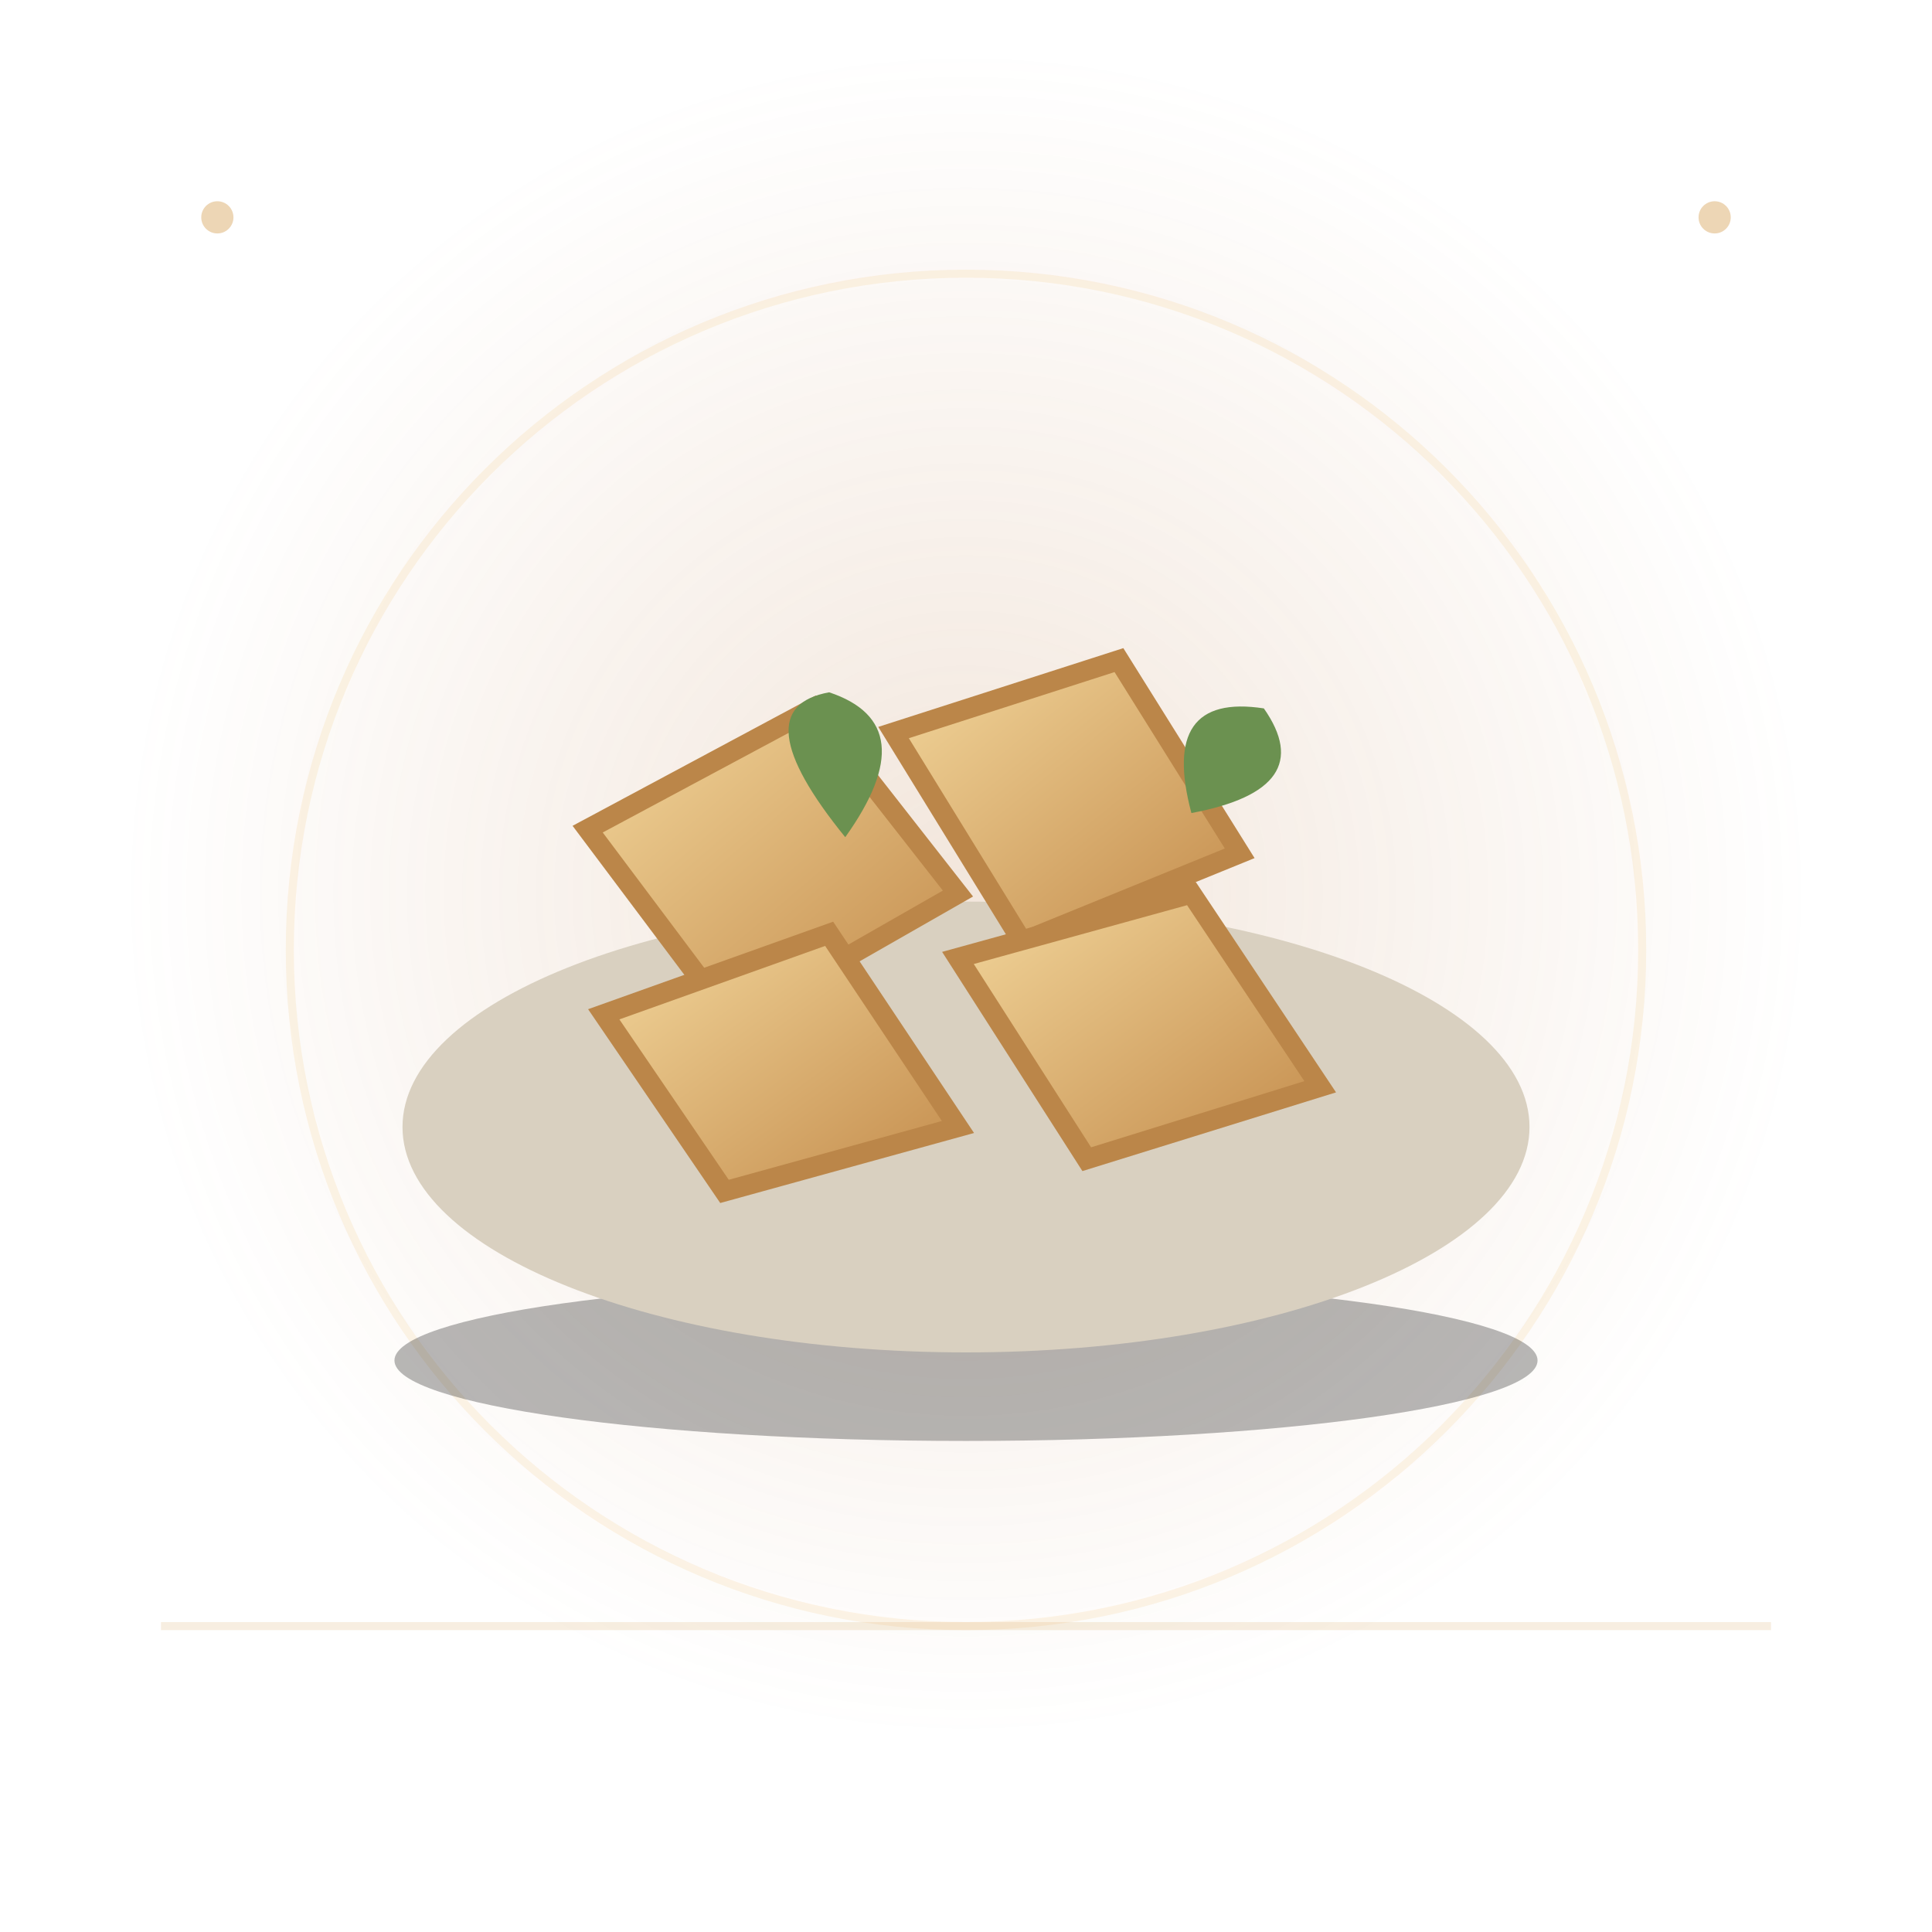
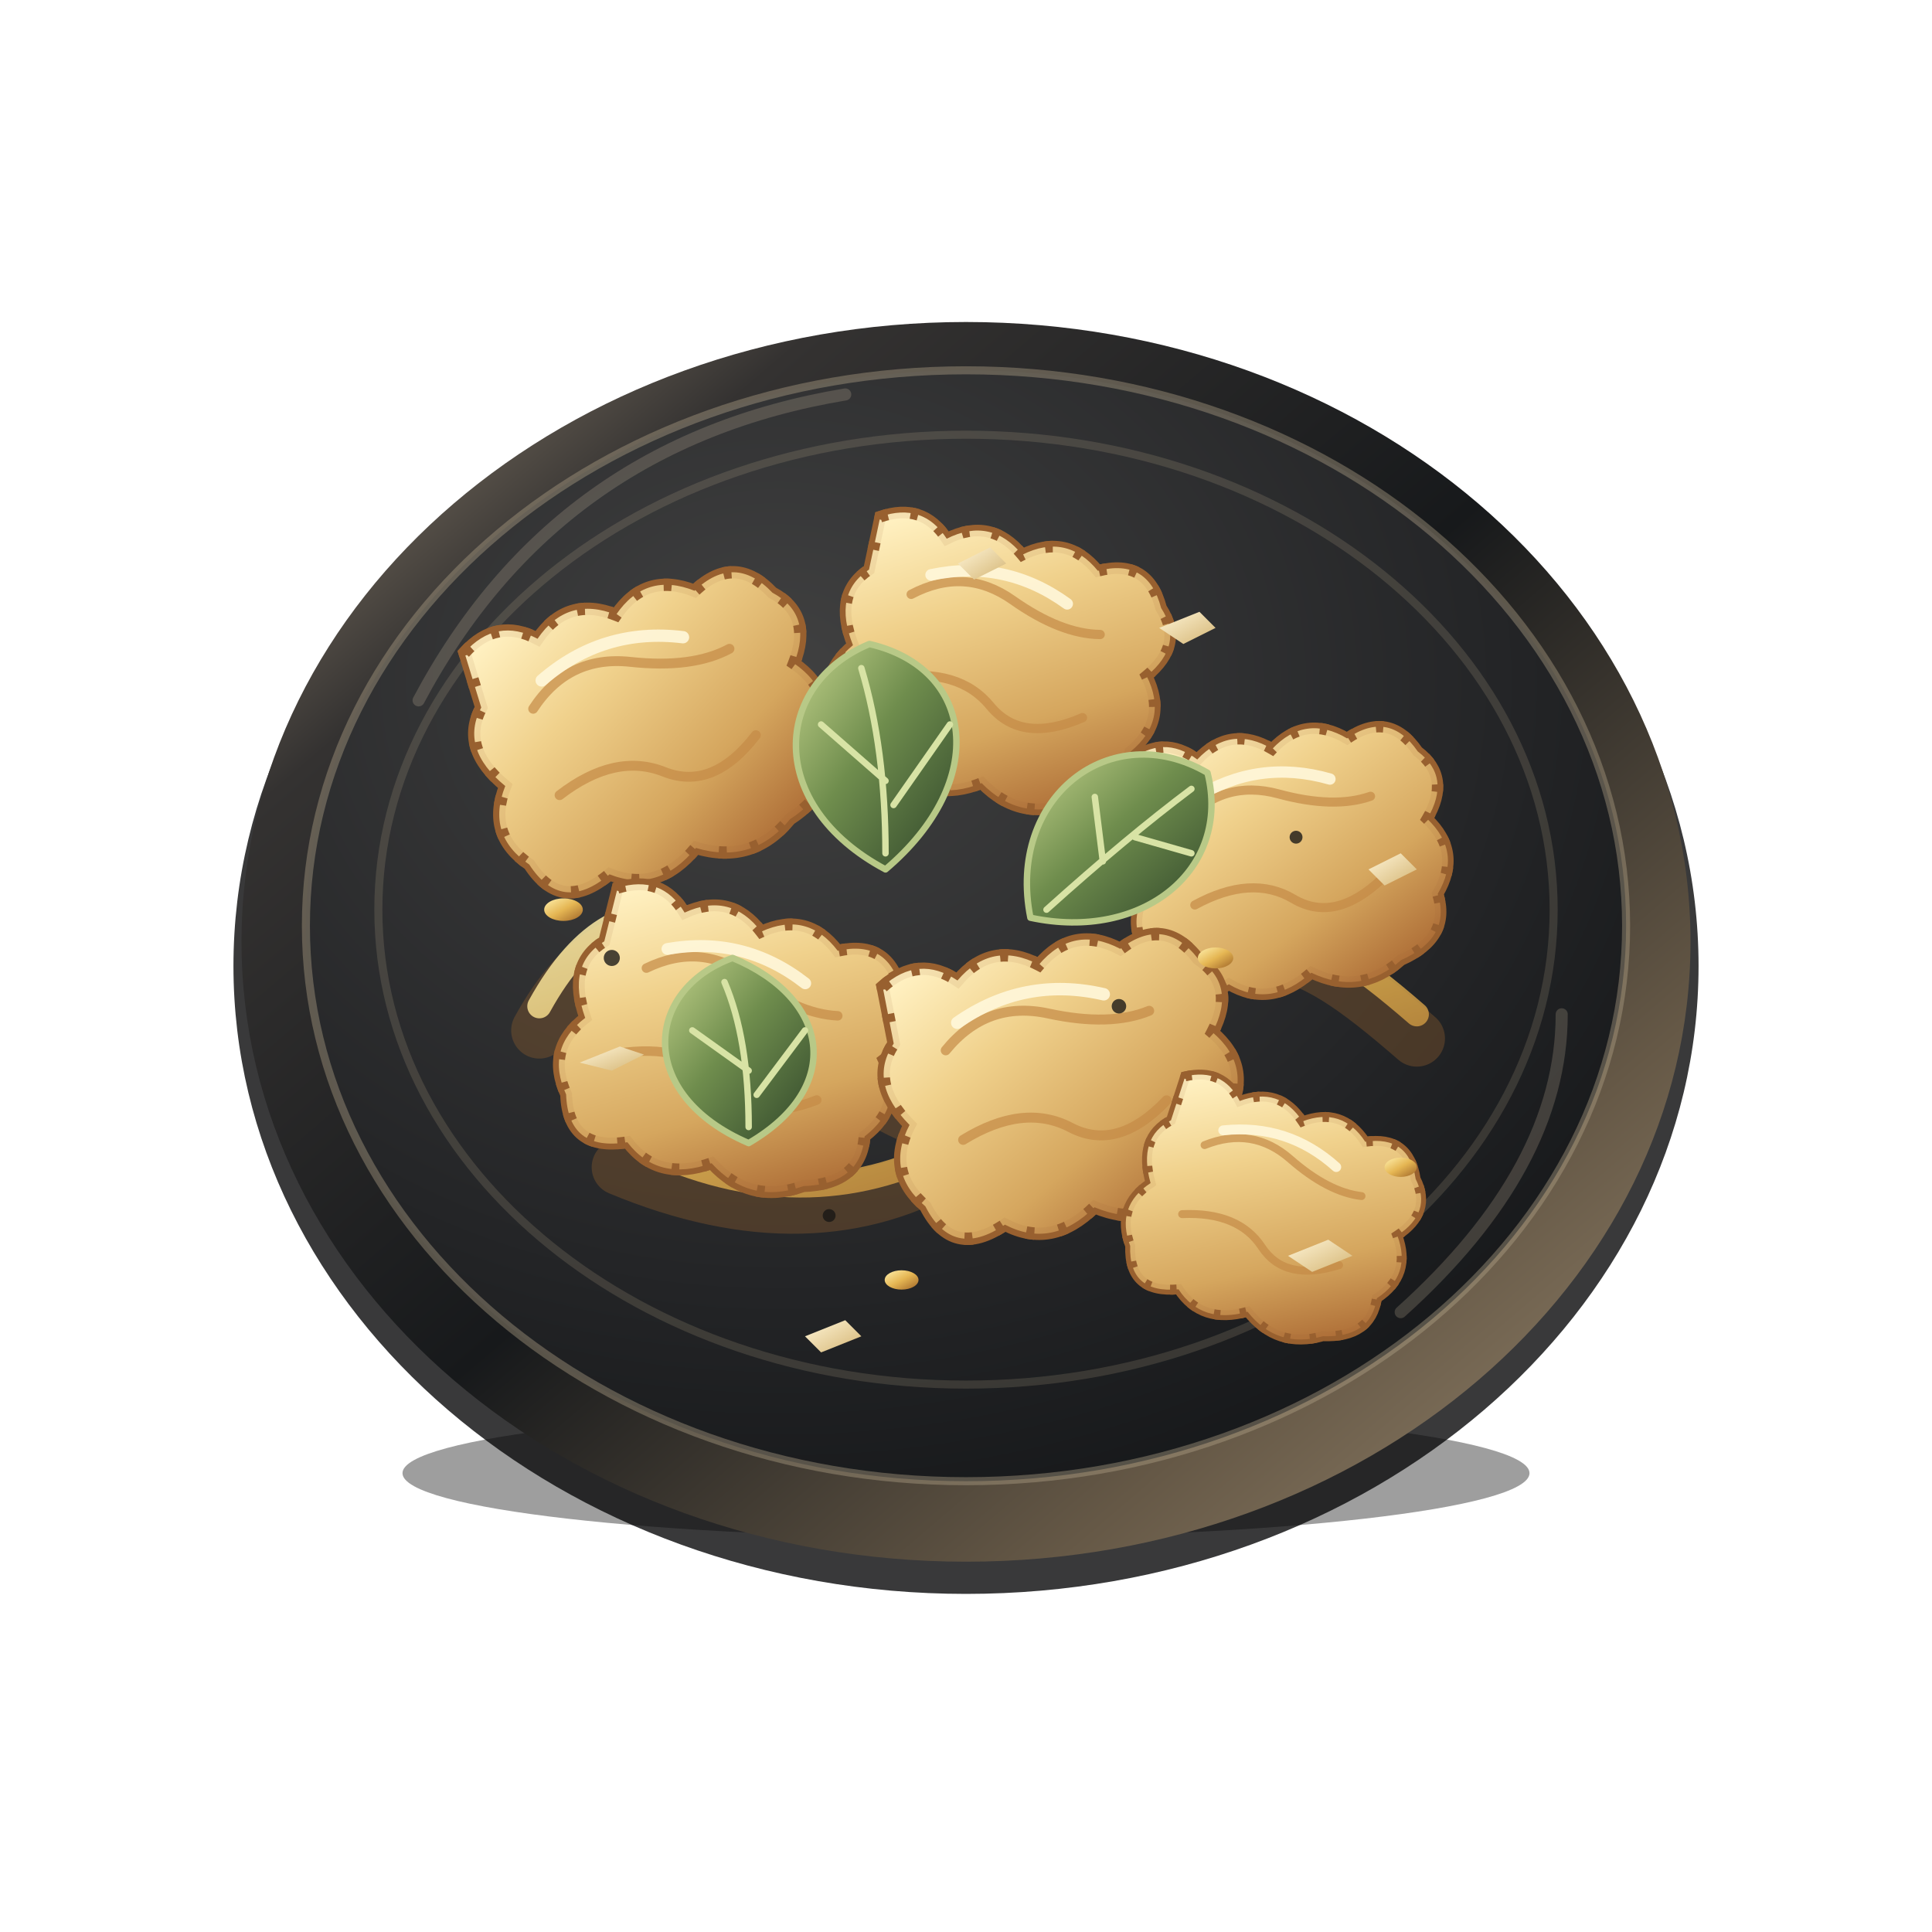
- <svg xmlns="http://www.w3.org/2000/svg" width="1024" height="1024" viewBox="0 0 240 240" role="img" aria-labelledby="t-ravioli-ricotta-spinaci d-ravioli-ricotta-spinaci">
+ <svg xmlns="http://www.w3.org/2000/svg" viewBox="0 0 240 240" role="img" aria-labelledby="title desc">
  <defs>
-     <radialGradient id="glow">
-       <stop stop-color="#b8753c" stop-opacity=".18" />
-       <stop offset="1" stop-color="#b8753c" stop-opacity="0" />
+     <radialGradient id="plate" cx=".36" cy=".28" r=".9">
+       <stop stop-color="#414141" />
+       <stop offset=".6" stop-color="#242527" />
+       <stop offset="1" stop-color="#101214" />
    </radialGradient>
-     <linearGradient id="bun" x1="0" y1="0" x2="0.2" y2="1">
-       <stop stop-color="#efc77e" />
-       <stop offset="1" stop-color="#b96d32" />
+     <linearGradient id="rim" x1="0" y1="0" x2="1" y2="1">
+       <stop stop-color="#a3937b" />
+       <stop offset=".2" stop-color="#343231" />
+       <stop offset=".5" stop-color="#17191b" />
+       <stop offset=".78" stop-color="#655846" />
+       <stop offset="1" stop-color="#9a8970" />
    </linearGradient>
-     <linearGradient id="dough" x1="0" y1="0" x2="1" y2="1">
-       <stop stop-color="#f3d79c" />
-       <stop offset="1" stop-color="#c38b4b" />
+     <linearGradient id="pasta" x1=".15" y1="0" x2=".85" y2="1">
+       <stop stop-color="#fff0c0" />
+       <stop offset=".3" stop-color="#f0d18c" />
+       <stop offset=".68" stop-color="#d5a65e" />
+       <stop offset="1" stop-color="#a96732" />
    </linearGradient>
-     <linearGradient id="glass" x1="0" y1="0" x2="1" y2="0">
-       <stop stop-color="#b9d8d1" stop-opacity=".5" />
-       <stop offset=".5" stop-color="#edf4dc" stop-opacity=".18" />
-       <stop offset="1" stop-color="#7caaa0" stop-opacity=".45" />
+     <linearGradient id="butter" x1="0" y1="0" x2="1" y2="1">
+       <stop stop-color="#fff0ad" />
+       <stop offset=".5" stop-color="#e5b653" />
+       <stop offset="1" stop-color="#9f6528" />
    </linearGradient>
+     <linearGradient id="sage" x1="0" y1="0" x2="1" y2="1">
+       <stop stop-color="#c2d28a" />
+       <stop offset=".45" stop-color="#6f8d4d" />
+       <stop offset="1" stop-color="#30462a" />
+     </linearGradient>
+     <linearGradient id="cheese" x1="0" y1="0" x2="1" y2="1">
+       <stop stop-color="#fff5d7" />
+       <stop offset="1" stop-color="#d4b574" />
+     </linearGradient>
+     <g id="raviolo">
+       <path id="shape" d="M-19-16 Q-14-19-10-15 Q-5-19 0-15 Q5-19 10-15 Q16-18 19-12 Q23-8 19-3 Q23 2 19 7 Q20 13 13 15 Q7 19 1 15 Q-5 19-10 15 Q-17 18-19 11 Q-23 6-19 1 Q-23-5-19-9Z" fill="url(#pasta)" stroke="#98602f" stroke-width="1.5" />
+       <use href="#shape" fill="none" stroke="#fff0c1" stroke-width=".8" stroke-dasharray="1 3" opacity=".9" />
+       <path d="M-13-7 Q-7-12 0-9 T12-7 M-13 4 Q-5 1 0 5 T12 4" fill="none" stroke="#c58b47" stroke-opacity=".7" stroke-width="1.2" stroke-linecap="round" />
+       <path d="M-11-10 Q-2-14 7-10" fill="none" stroke="#fff7da" stroke-width="1.5" stroke-linecap="round" opacity=".9" />
+     </g>
  </defs>
-   <circle cx="120" cy="111" r="104" fill="url(#glow)" />
-   <circle cx="120" cy="118" r="84" fill="none" stroke="#f0b65a" stroke-opacity=".14" />
-   <ellipse cx="120" cy="169" rx="71" ry="10" fill="#000" opacity=".28" />
-   <ellipse cx="120" cy="140" rx="70" ry="28" fill="#d9d0c0" />
-   <g fill="url(#dough)" stroke="#bb8649" stroke-width="2.5">
-     <path d="M73 103 L101 88 L119 111 L91 127Z" />
-     <path d="M111 91 L139 82 L154 106 L127 117Z" />
-     <path d="M119 119 L148 111 L164 135 L135 144Z" />
-     <path d="M75 126 L103 116 L119 140 L90 148Z" />
+   <ellipse cx="120" cy="183" rx="70" ry="8" fill="#000" opacity=".38" />
+   <ellipse cx="120" cy="120" rx="91" ry="78" fill="#070809" opacity=".8" />
+   <ellipse cx="120" cy="117" rx="90" ry="77" fill="url(#rim)" />
+   <ellipse cx="120" cy="115" rx="82" ry="69" fill="url(#plate)" stroke="#b4a58b" stroke-opacity=".4" />
+   <ellipse cx="120" cy="113" rx="73" ry="59" fill="none" stroke="#d6c3a0" stroke-opacity=".16" />
+   <path d="M52 87 Q69 55 105 49 M174 163 Q194 145 194 126" fill="none" stroke="#e1d1b0" stroke-opacity=".2" stroke-width="1.5" stroke-linecap="round" />
+   <path d="M67 128 C78 108 92 118 101 129 S126 147 140 130 S161 116 176 129 M77 145 Q101 155 119 144 T151 145" fill="none" stroke="#885a2c" stroke-width="7" stroke-linecap="round" opacity=".4" />
+   <path d="M67 125 C78 105 92 115 101 126 S126 143 140 127 S161 113 176 126 M81 143 Q101 152 119 142 T151 142" fill="none" stroke="url(#butter)" stroke-width="3" stroke-linecap="round" opacity=".85" />
+   <use href="#raviolo" transform="translate(81 91) rotate(-17) scale(1.02)" />
+   <use href="#raviolo" transform="translate(124 83) rotate(12) scale(.96)" />
+   <use href="#raviolo" transform="translate(160 107) rotate(-8) scale(.94)" />
+   <use href="#raviolo" transform="translate(91 130) rotate(14) scale(.98)" />
+   <use href="#raviolo" transform="translate(132 135) rotate(-11) scale(1.03)" />
+   <use href="#raviolo" transform="translate(158 151) rotate(18) scale(.82)" />
+   <g stroke-linejoin="round">
+     <path d="M110 108 C95 100 96 85 108 80 C121 83 123 97 110 108Z" fill="url(#sage)" stroke="#b8c987" stroke-width=".8" />
+     <path d="M110 106 Q110 93 107 83 M110 97 L102 90 M111 100 L118 90" fill="none" stroke="#d8e3a5" stroke-width=".8" stroke-linecap="round" />
+     <path d="M128 114 C125 99 138 89 150 96 C153 108 142 117 128 114Z" fill="url(#sage)" stroke="#b8c987" stroke-width=".8" />
+     <path d="M130 113 Q140 104 148 98 M137 107 L136 99 M141 104 L148 106" fill="none" stroke="#d8e3a5" stroke-width=".8" stroke-linecap="round" />
+     <path d="M93 142 C79 136 80 123 91 119 C103 124 105 135 93 142Z" fill="url(#sage)" stroke="#b8c987" stroke-width=".8" />
+     <path d="M93 140 Q93 129 90 122 M93 133 L86 128 M94 136 L100 128" fill="none" stroke="#d8e3a5" stroke-width=".8" stroke-linecap="round" />
  </g>
-   <g fill="#6b9150">
-     <path d="M105 104 q-13 -16 -2 -18 q12 4 2 18Z" />
-     <path d="M148 101 q-4 -15 9 -13 q7 10 -9 13Z" />
+   <g fill="url(#butter)">
+     <ellipse cx="70" cy="113" rx="2.4" ry="1.4" />
+     <ellipse cx="151" cy="119" rx="2.2" ry="1.3" />
+     <ellipse cx="174" cy="145" rx="2" ry="1.2" />
+     <ellipse cx="112" cy="159" rx="2.1" ry="1.2" />
  </g>
-   <path d="M20 202 H220" stroke="#d7a35b" stroke-opacity=".18" />
-   <circle cx="27" cy="27" r="2" fill="#d7a35b" opacity=".45" />
-   <circle cx="213" cy="27" r="2" fill="#d7a35b" opacity=".45" />
+   <g fill="url(#cheese)">
+     <path d="M72 132 l5-2 3 1-4 2z" />
+     <path d="M144 78 l5-2 2 2-4 2z" />
+     <path d="M160 156 l5-2 3 2-5 2z" />
+     <path d="M119 70 l4-2 2 2-4 2z" />
+     <path d="M100 166 l5-2 2 2-5 2z" />
+     <path d="M170 108 l4-2 2 2-4 2z" />
+   </g>
+   <g fill="#171614" opacity=".78">
+     <circle cx="76" cy="119" r="1" />
+     <circle cx="139" cy="125" r=".9" />
+     <circle cx="161" cy="104" r=".8" />
+     <circle cx="103" cy="151" r=".8" />
+   </g>
</svg>
